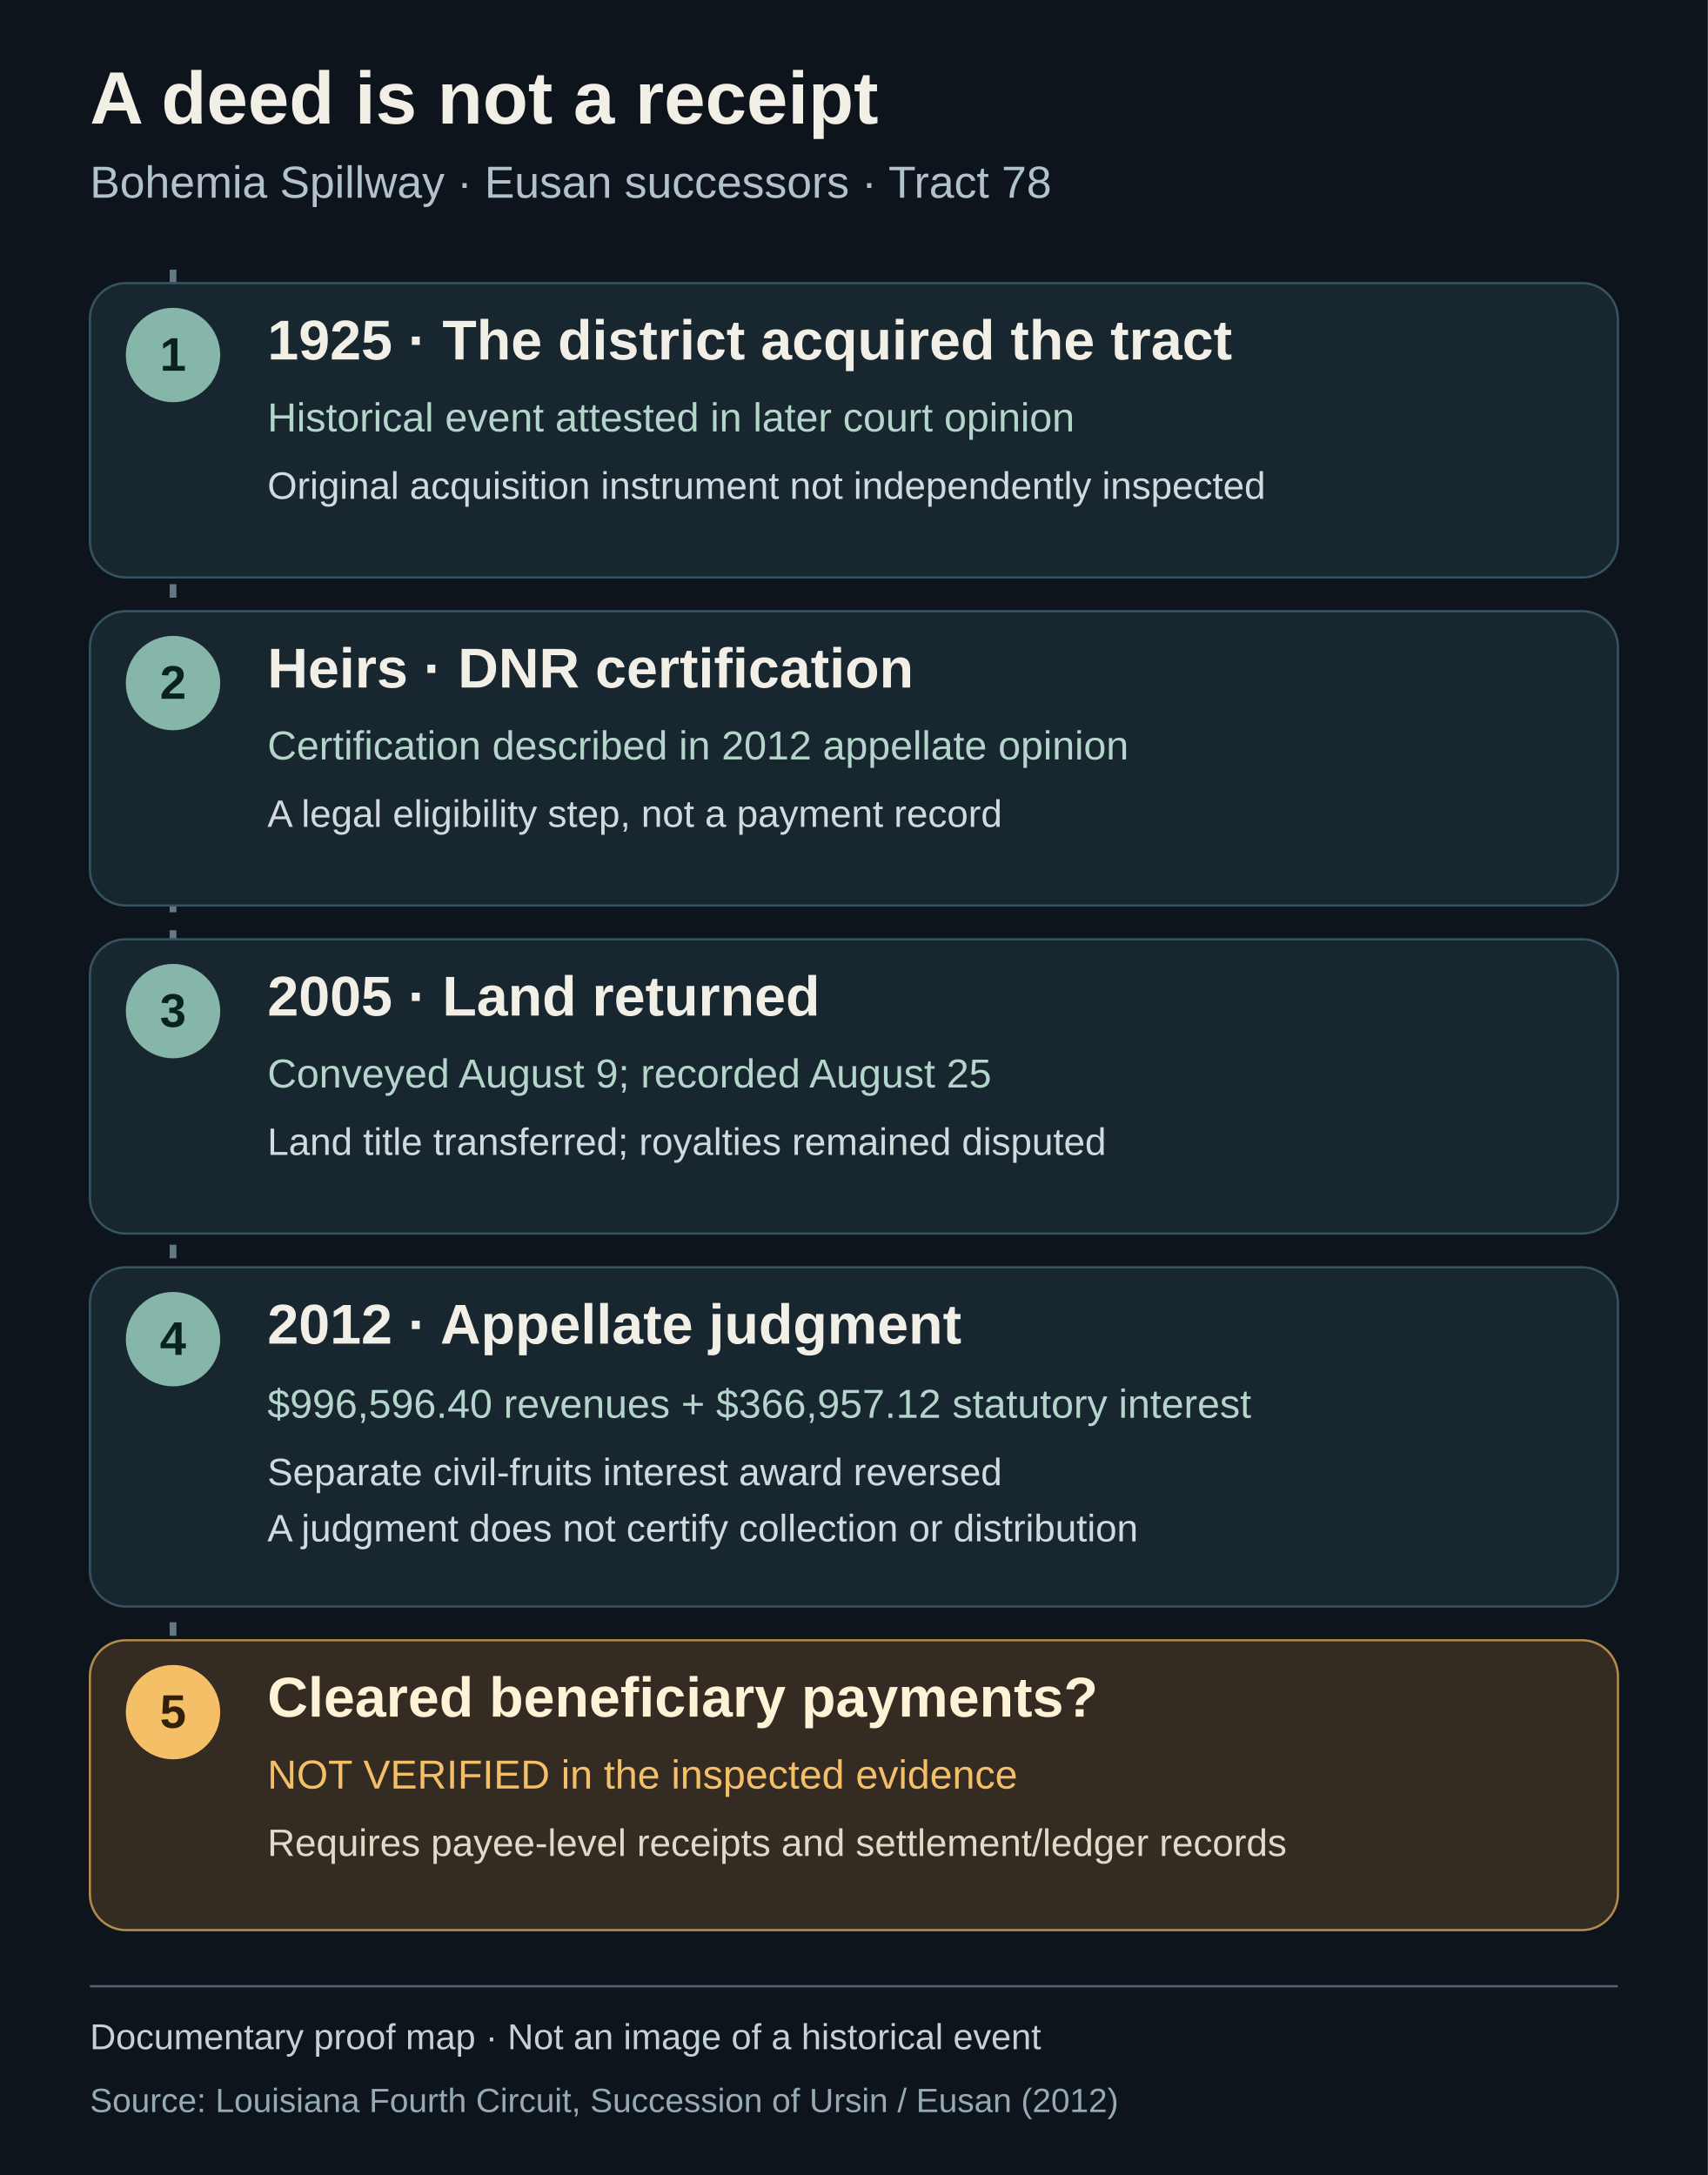
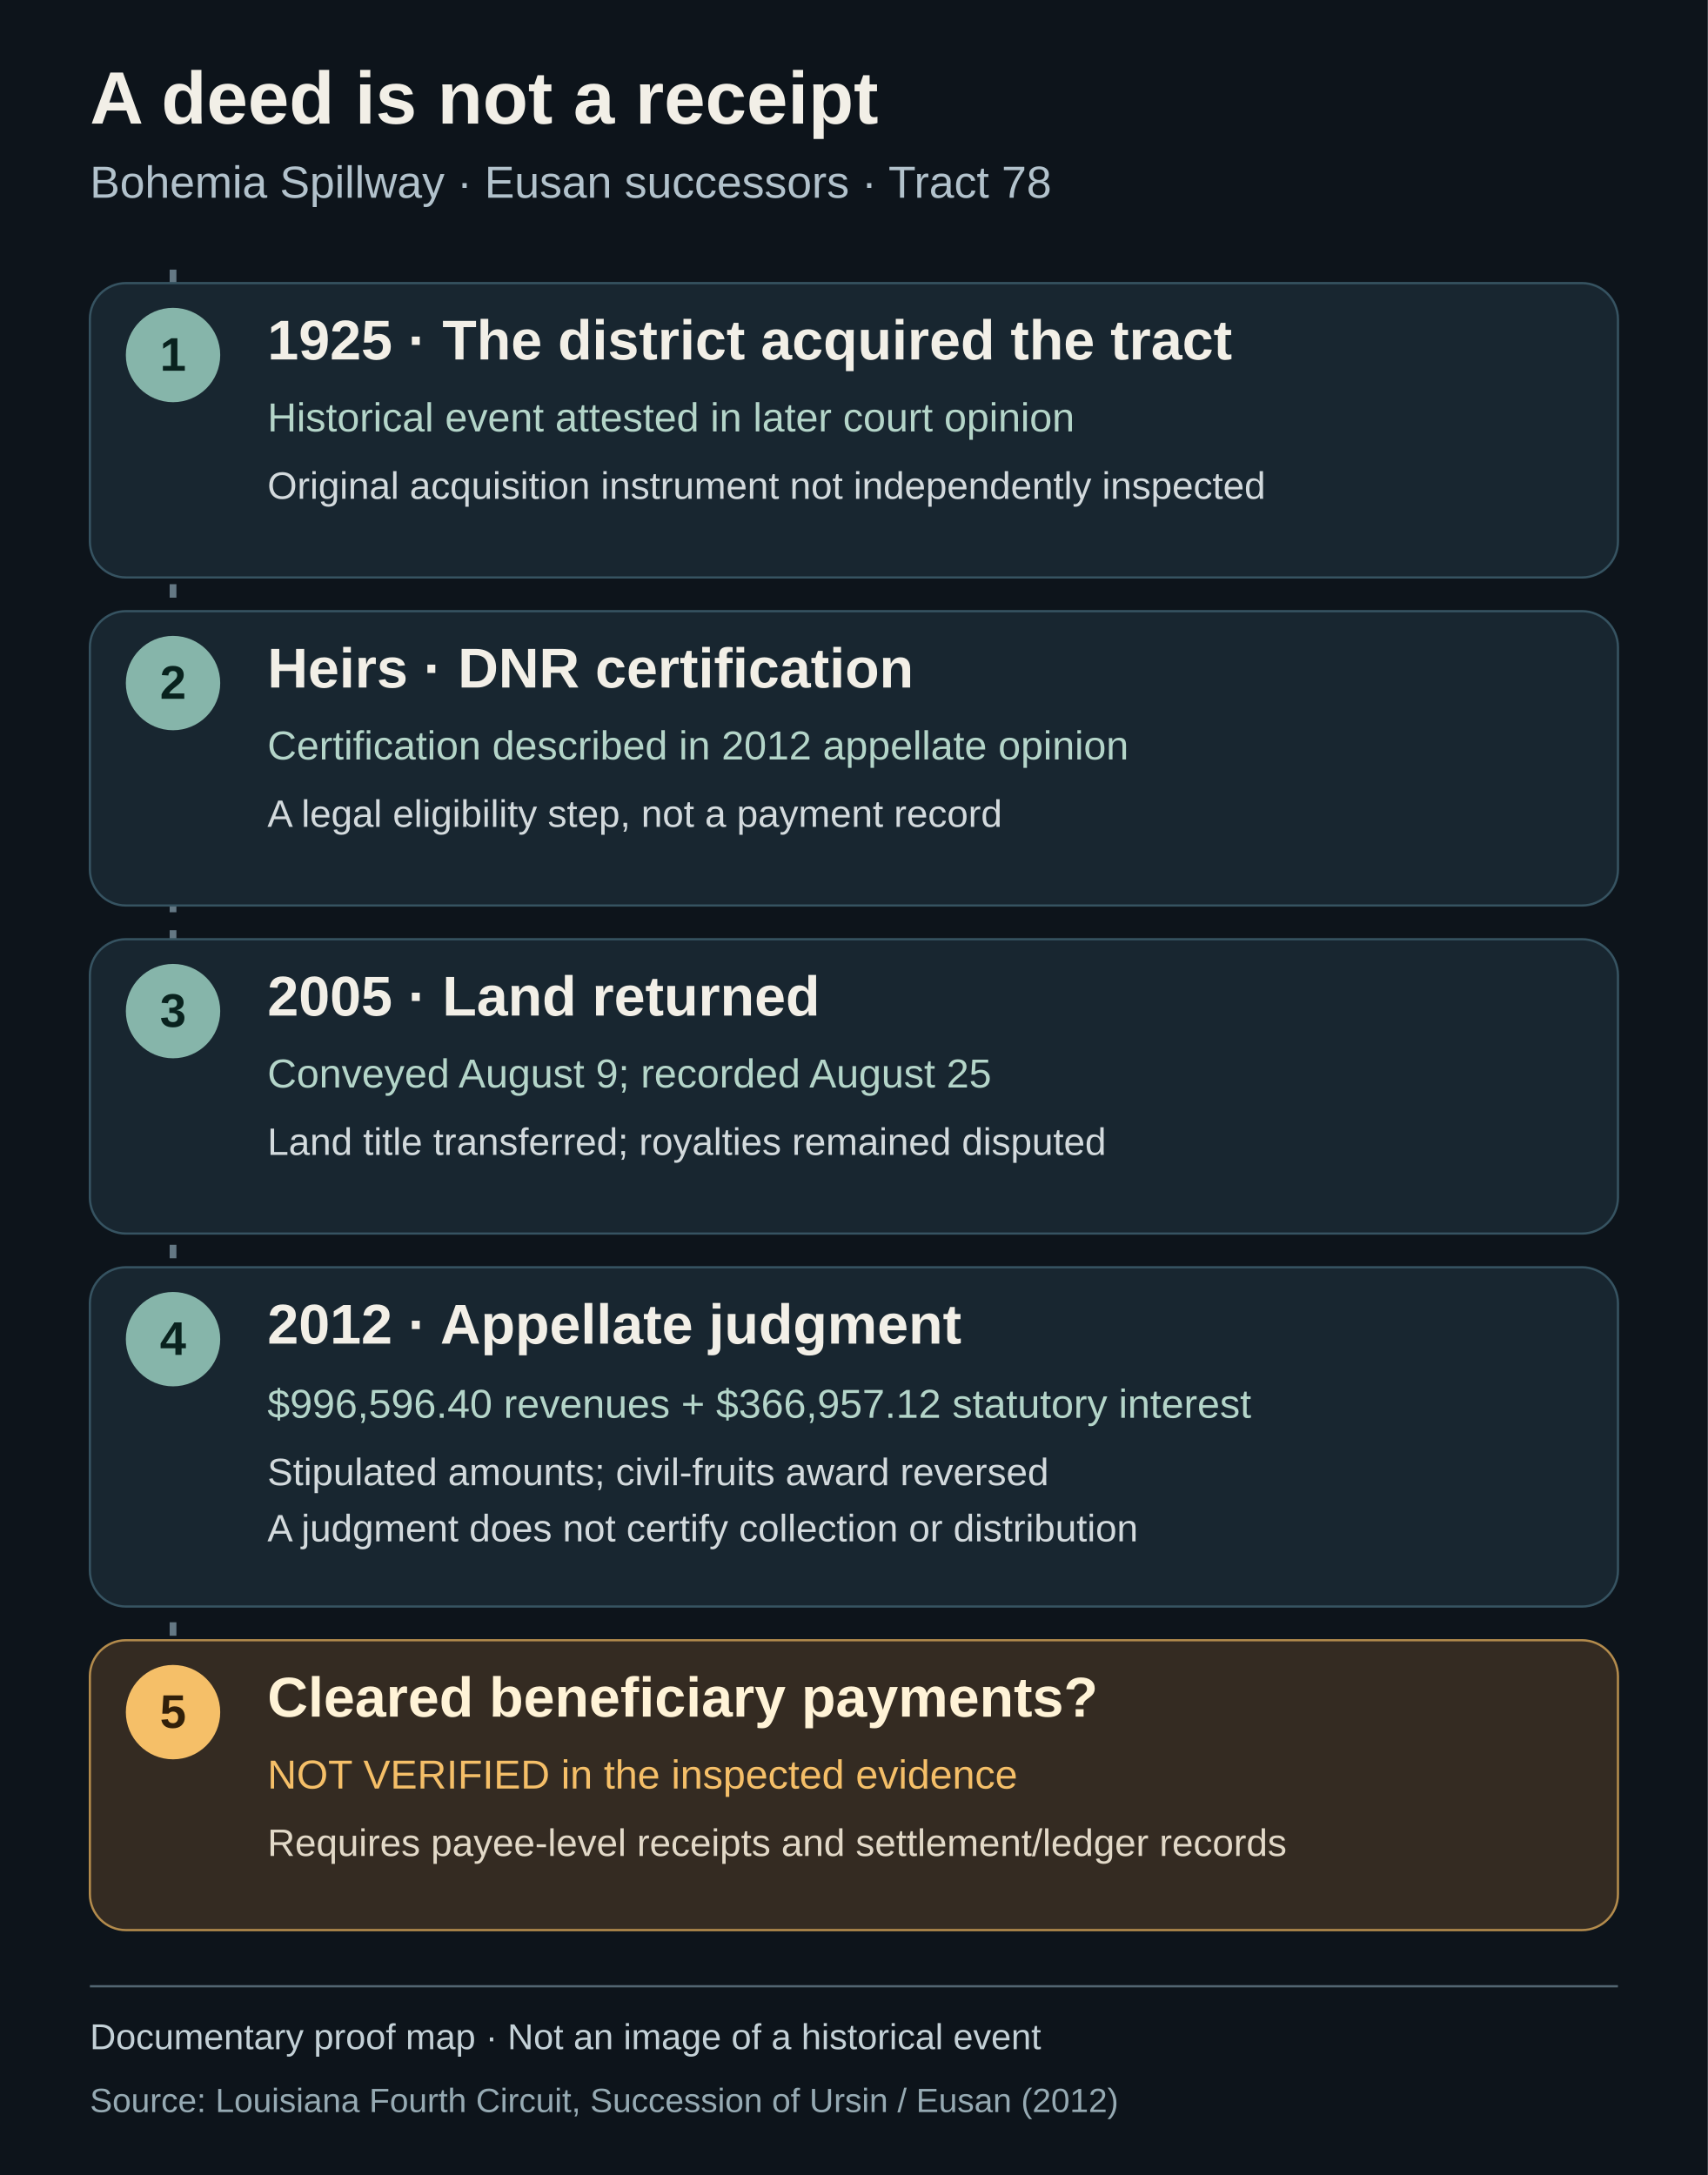
<svg xmlns="http://www.w3.org/2000/svg" width="760" height="968" viewBox="0 0 760 968" role="img" aria-labelledby="chart-title chart-desc">
  <rect width="760" height="968" fill="#0d141b" />
  <text x="40" y="55" font-family="Arial,sans-serif" font-size="33" font-weight="700" fill="#f2efe7">A deed is not a receipt</text>
  <text x="40" y="88" font-family="Arial,sans-serif" font-size="20" fill="#b2c2cc">Bohemia Spillway · Eusan successors · Tract 78</text>
  <line x1="77" y1="120" x2="77" y2="850" stroke="#647884" stroke-width="3" stroke-dasharray="6 8" />
  <g font-family="Arial,sans-serif">
    <rect x="40" y="126" rx="16" width="680" height="131" fill="#182630" stroke="#365361" />
    <circle cx="77" cy="158" r="21" fill="#86b5aa" />
    <text x="77" y="165" font-size="21" font-weight="700" text-anchor="middle" fill="#09221e">1</text>
    <text x="119" y="160" font-size="25" font-weight="700" fill="#f2efe7">1925 · The district acquired the tract</text>
    <text x="119" y="192" font-size="18" fill="#b4d5c9">Historical event attested in later court opinion</text>
    <text x="119" y="222" font-size="17" fill="#d3dadd">Original acquisition instrument not independently inspected</text>
    <rect x="40" y="272" rx="16" width="680" height="131" fill="#182630" stroke="#365361" />
    <circle cx="77" cy="304" r="21" fill="#86b5aa" />
    <text x="77" y="311" font-size="21" font-weight="700" text-anchor="middle" fill="#09221e">2</text>
    <text x="119" y="306" font-size="25" font-weight="700" fill="#f2efe7">Heirs · DNR certification</text>
    <text x="119" y="338" font-size="18" fill="#b4d5c9">Certification described in 2012 appellate opinion</text>
    <text x="119" y="368" font-size="17" fill="#d3dadd">A legal eligibility step, not a payment record</text>
    <rect x="40" y="418" rx="16" width="680" height="131" fill="#182630" stroke="#365361" />
    <circle cx="77" cy="450" r="21" fill="#86b5aa" />
    <text x="77" y="457" font-size="21" font-weight="700" text-anchor="middle" fill="#09221e">3</text>
    <text x="119" y="452" font-size="25" font-weight="700" fill="#f2efe7">2005 · Land returned</text>
    <text x="119" y="484" font-size="18" fill="#b4d5c9">Conveyed August 9; recorded August 25</text>
    <text x="119" y="514" font-size="17" fill="#d3dadd">Land title transferred; royalties remained disputed</text>
    <rect x="40" y="564" rx="16" width="680" height="151" fill="#182630" stroke="#365361" />
    <circle cx="77" cy="596" r="21" fill="#86b5aa" />
    <text x="77" y="603" font-size="21" font-weight="700" text-anchor="middle" fill="#09221e">4</text>
    <text x="119" y="598" font-size="25" font-weight="700" fill="#f2efe7">2012 · Appellate judgment</text>
    <text x="119" y="631" font-size="18" fill="#b4d5c9">$996,596.40 revenues + $366,957.12 statutory interest</text>
-     <text x="119" y="661" font-size="17" fill="#d3dadd">Separate civil-fruits interest award reversed</text>
+     <text x="119" y="661" font-size="17" fill="#d3dadd">Stipulated amounts; civil-fruits award reversed</text>
    <text x="119" y="686" font-size="17" fill="#d3dadd">A judgment does not certify collection or distribution</text>
    <rect x="40" y="730" rx="16" width="680" height="129" fill="#342b22" stroke="#b38b4c" />
    <circle cx="77" cy="762" r="21" fill="#f5bf68" />
    <text x="77" y="769" font-size="21" font-weight="700" text-anchor="middle" fill="#31200a">5</text>
    <text x="119" y="764" font-size="25" font-weight="700" fill="#fff3d7">Cleared beneficiary payments?</text>
    <text x="119" y="796" font-size="18" fill="#f5bf68">NOT VERIFIED in the inspected evidence</text>
    <text x="119" y="826" font-size="17" fill="#e2d9c8">Requires payee-level receipts and settlement/ledger records</text>
    <line x1="40" y1="884" x2="720" y2="884" stroke="#526571" />
    <text x="40" y="912" font-family="Arial,sans-serif" font-size="16" fill="#c4d1d7">Documentary proof map · Not an image of a historical event</text>
    <text x="40" y="940" font-family="Arial,sans-serif" font-size="15" fill="#96aab3">Source: Louisiana Fourth Circuit, Succession of Ursin / Eusan (2012)</text>
  </g>
</svg>
